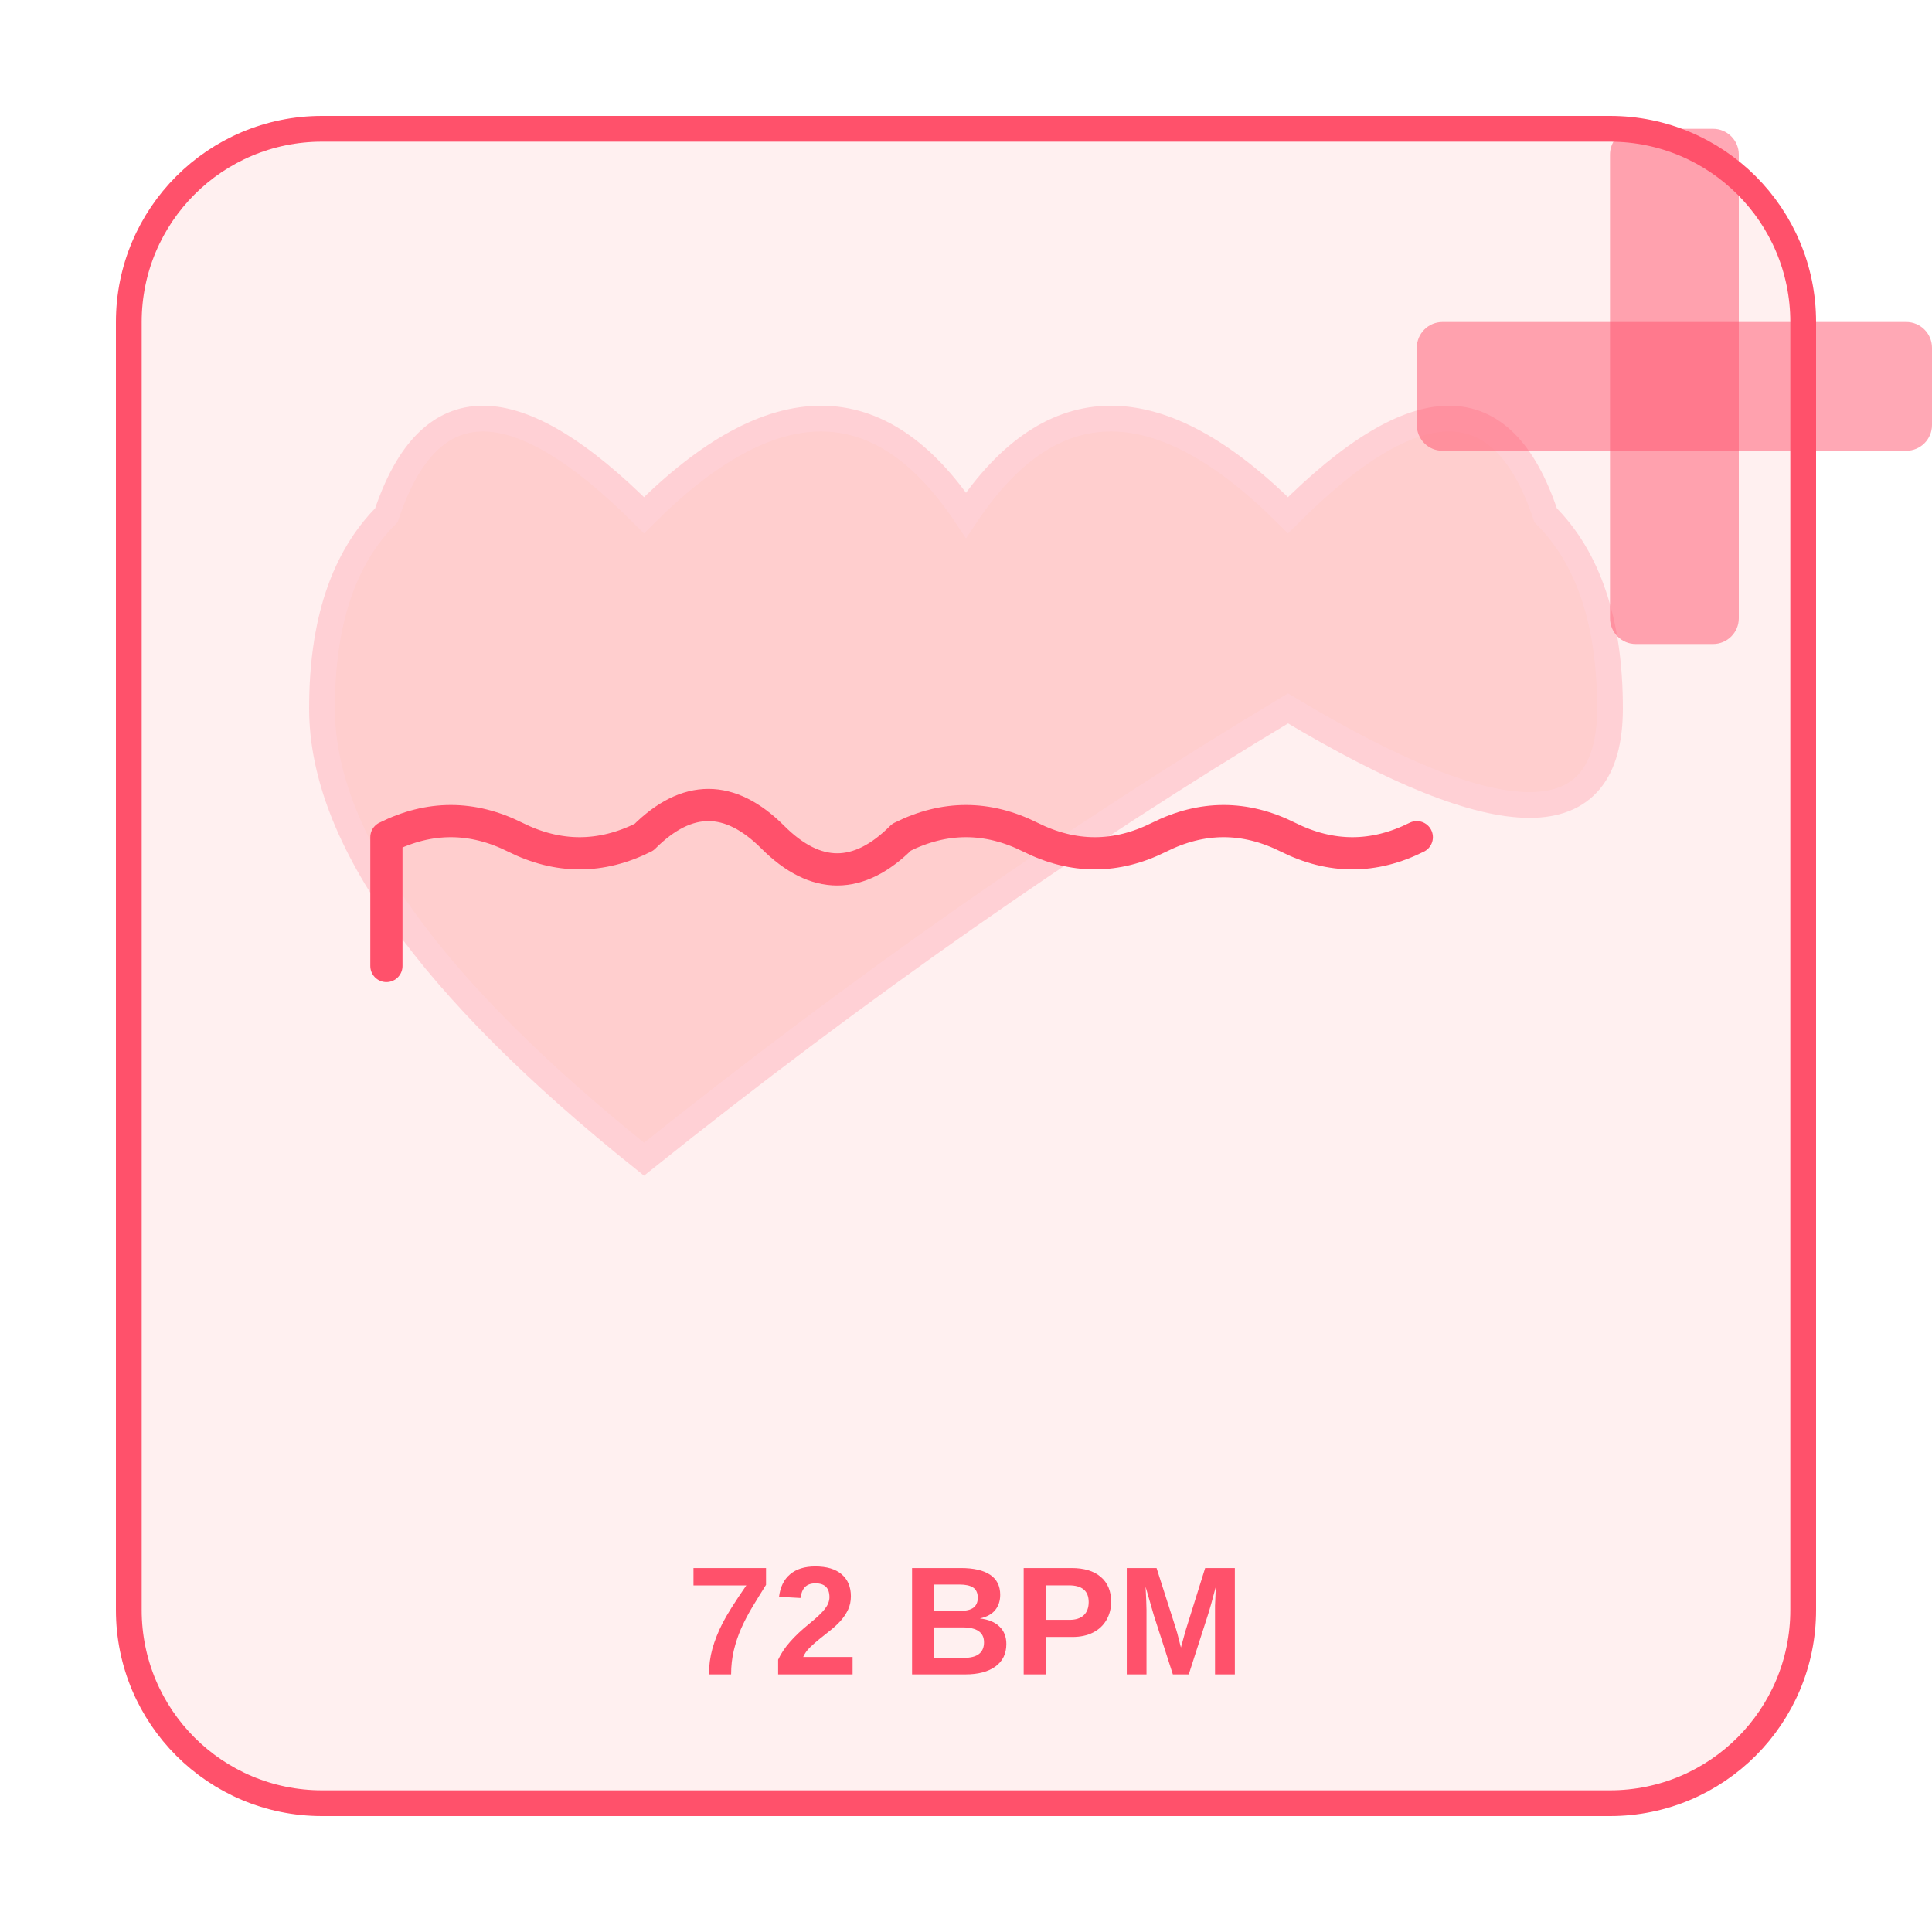
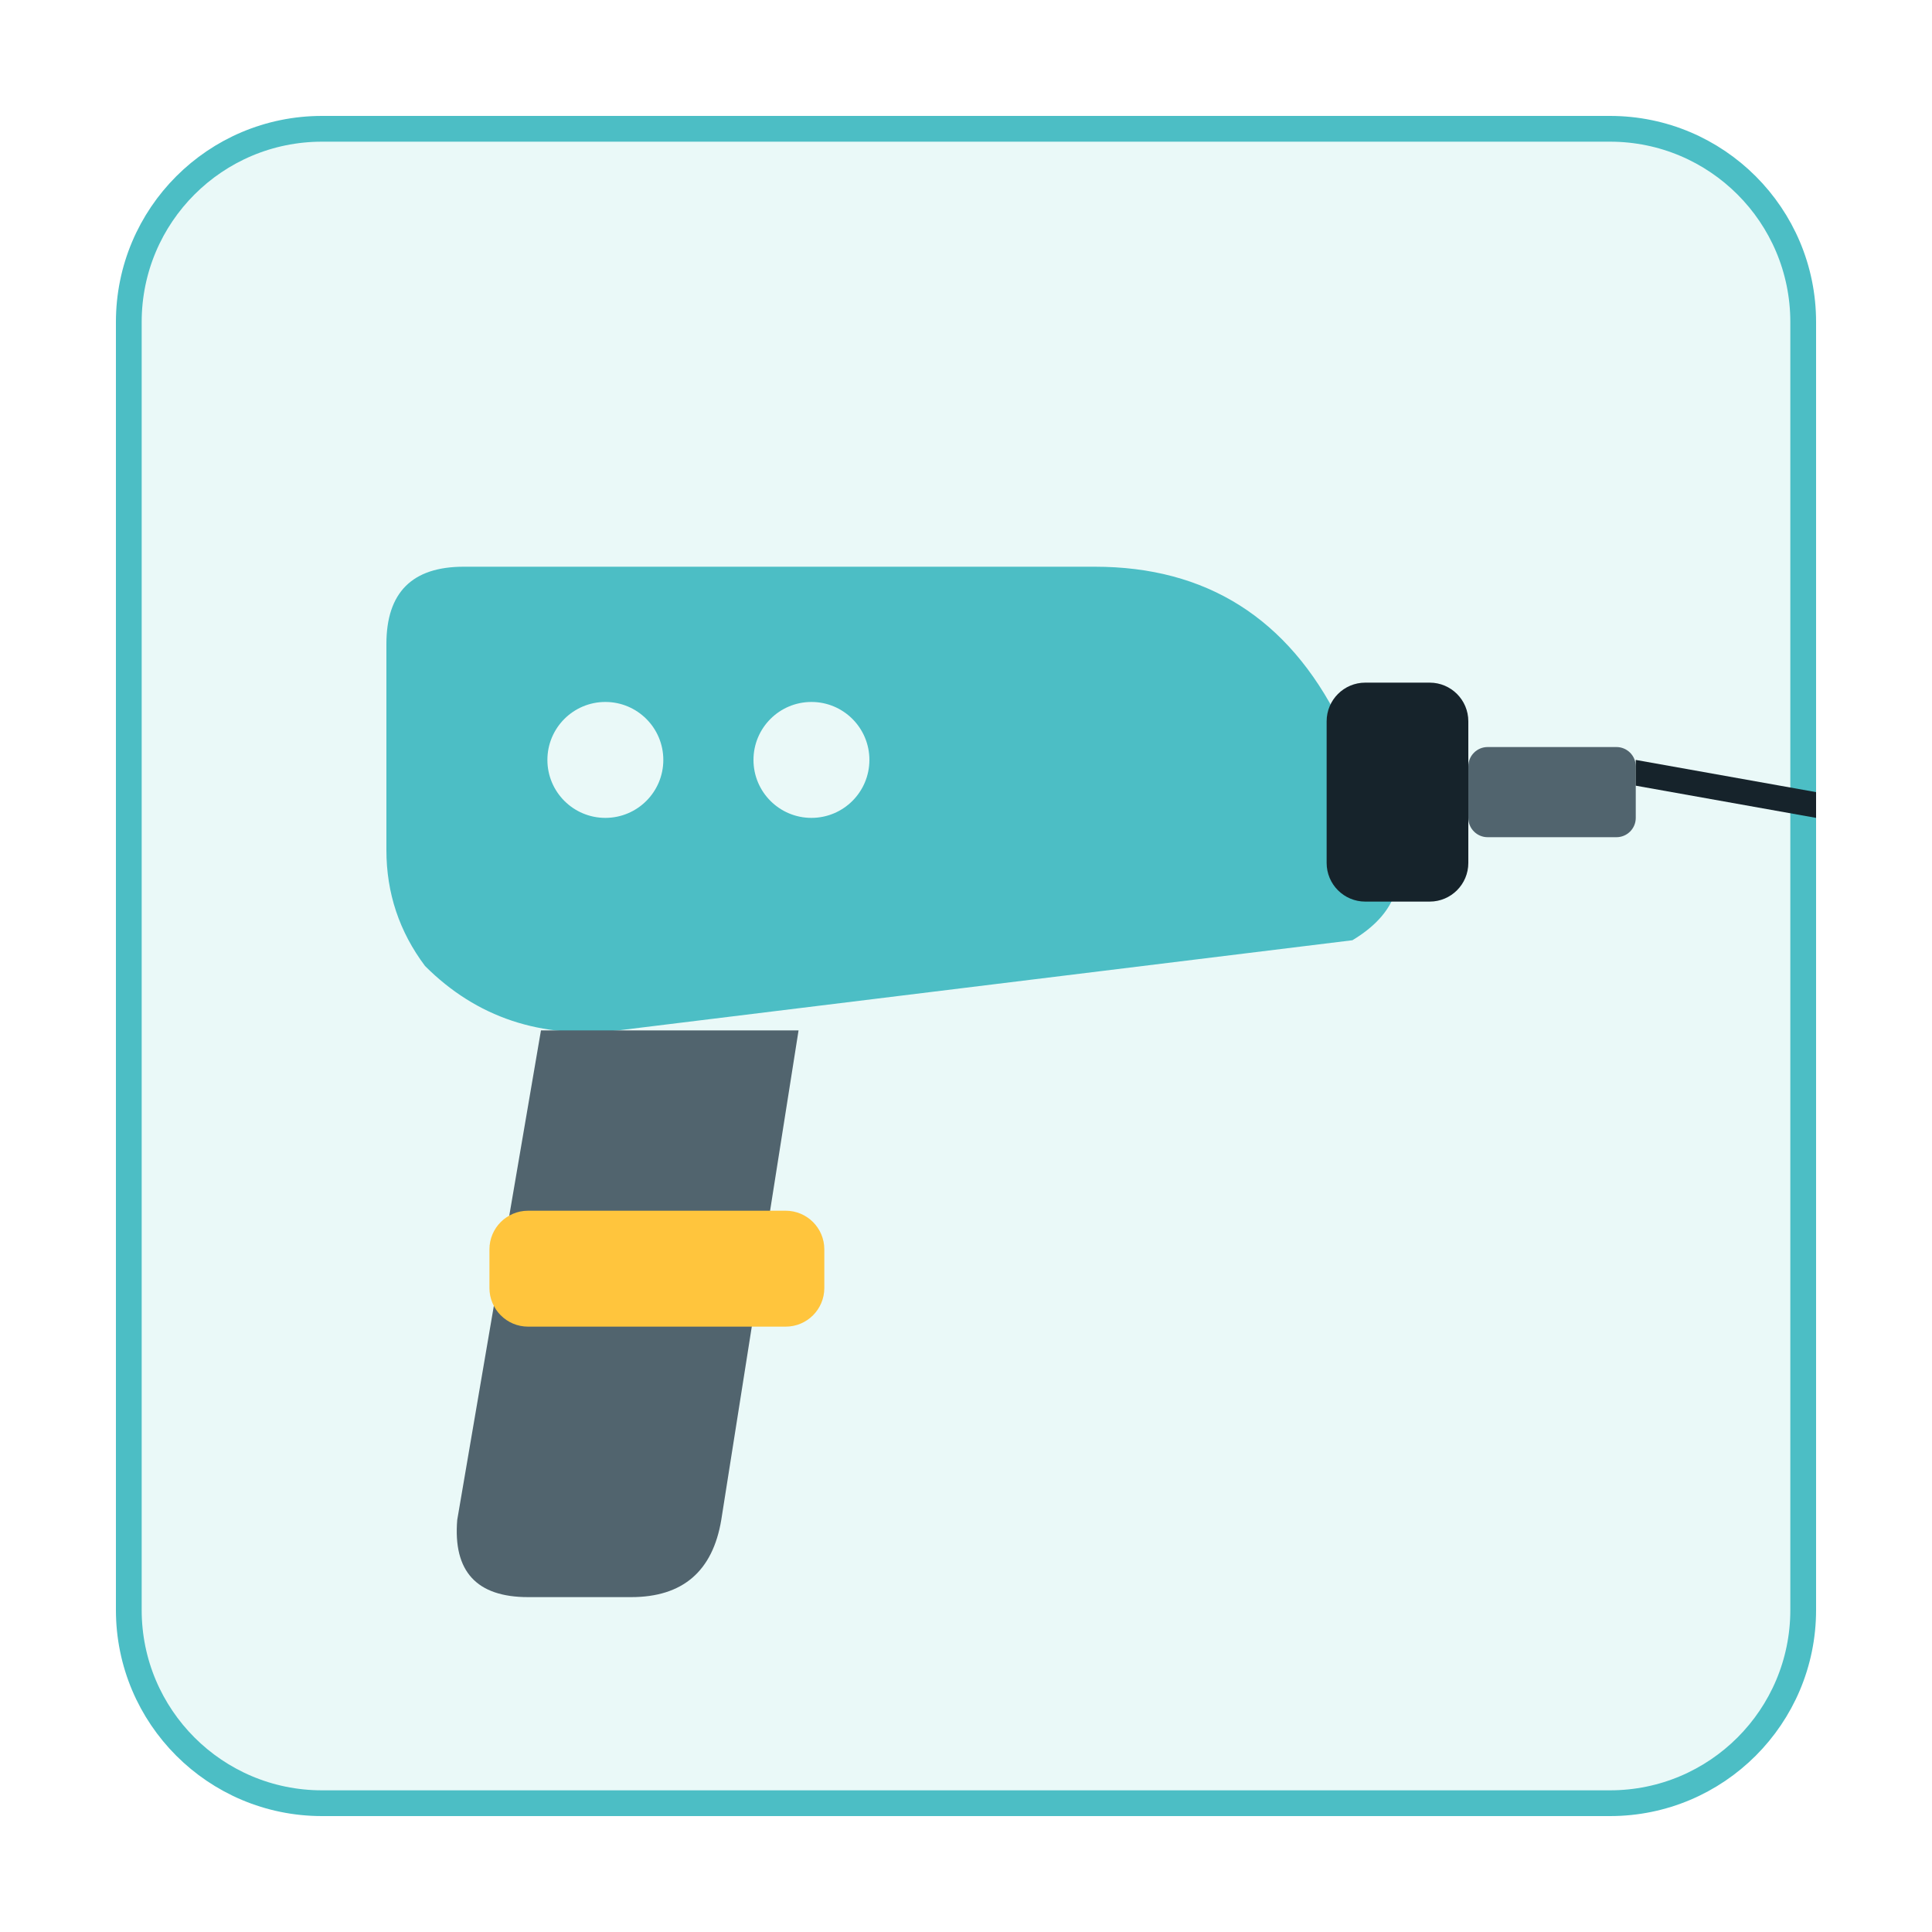
<svg xmlns="http://www.w3.org/2000/svg" viewBox="0 0 300 300" width="300" height="300">
-   <rect x="20" y="20" width="260" height="260" rx="30" fill="#fff0f0" stroke="#FF516B" stroke-width="4" />
-   <path d="M150 80 Q130 50 100 80 Q70 50 60 80 Q50 90 50 110 Q50 140 100 180 Q150 140 200 110 Q250 140 250 110 Q250 90 240 80 Q230 50 200 80 Q170 50 150 80 Z" fill="#ff4444" opacity="0.2" stroke="#FF516B" stroke-width="4" />
-   <path d="M60 150 L60 130 Q70 125 80 130 Q90 135 100 130 Q110 120 120 130 Q130 140 140 130 Q150 125 160 130 Q170 135 180 130 Q190 125 200 130 Q210 135 220 130" stroke="#FF516B" stroke-width="5" fill="none" stroke-linecap="round" stroke-linejoin="round" />
-   <text x="150" y="260" font-family="Arial, sans-serif" font-size="24" font-weight="bold" fill="#FF516B" text-anchor="middle">72 BPM</text>
-   <rect x="250" y="20" width="20" height="80" rx="4" fill="#FF516B" opacity="0.5" />
-   <rect x="220" y="50" width="80" height="20" rx="4" fill="#FF516B" opacity="0.5" />
+   <rect x="20" y="20" width="260" height="260" rx="30" fill="#EAF9F8" stroke="#4CBEC5" stroke-width="4" />
+   <path d="M60 100 Q60 88 72 88 L170 88 Q196 88 208 112 L216 130 Q220 140 210 146 L96 160 Q78 162 66 150 Q60 142 60 132 Z" fill="#4CBEC5" />
+   <rect x="206" y="106" width="22" height="34" rx="6" fill="#16232B" />
+   <rect x="228" y="116" width="26" height="14" rx="3" fill="#51646E" />
+   <path d="M254 118 L282 123 L282 127 L254 122 Z" fill="#16232B" />
+   <path d="M84 160 L124 160 L112 236 Q110 248 98 248 L82 248 Q70 248 71 236 Z" fill="#51646E" />
+   <rect x="76" y="188" width="52" height="18" rx="6" fill="#FFC53D" />
+   <circle cx="94" cy="118" r="9" fill="#EAF9F8" />
+   <circle cx="126" cy="118" r="9" fill="#EAF9F8" />
</svg>
